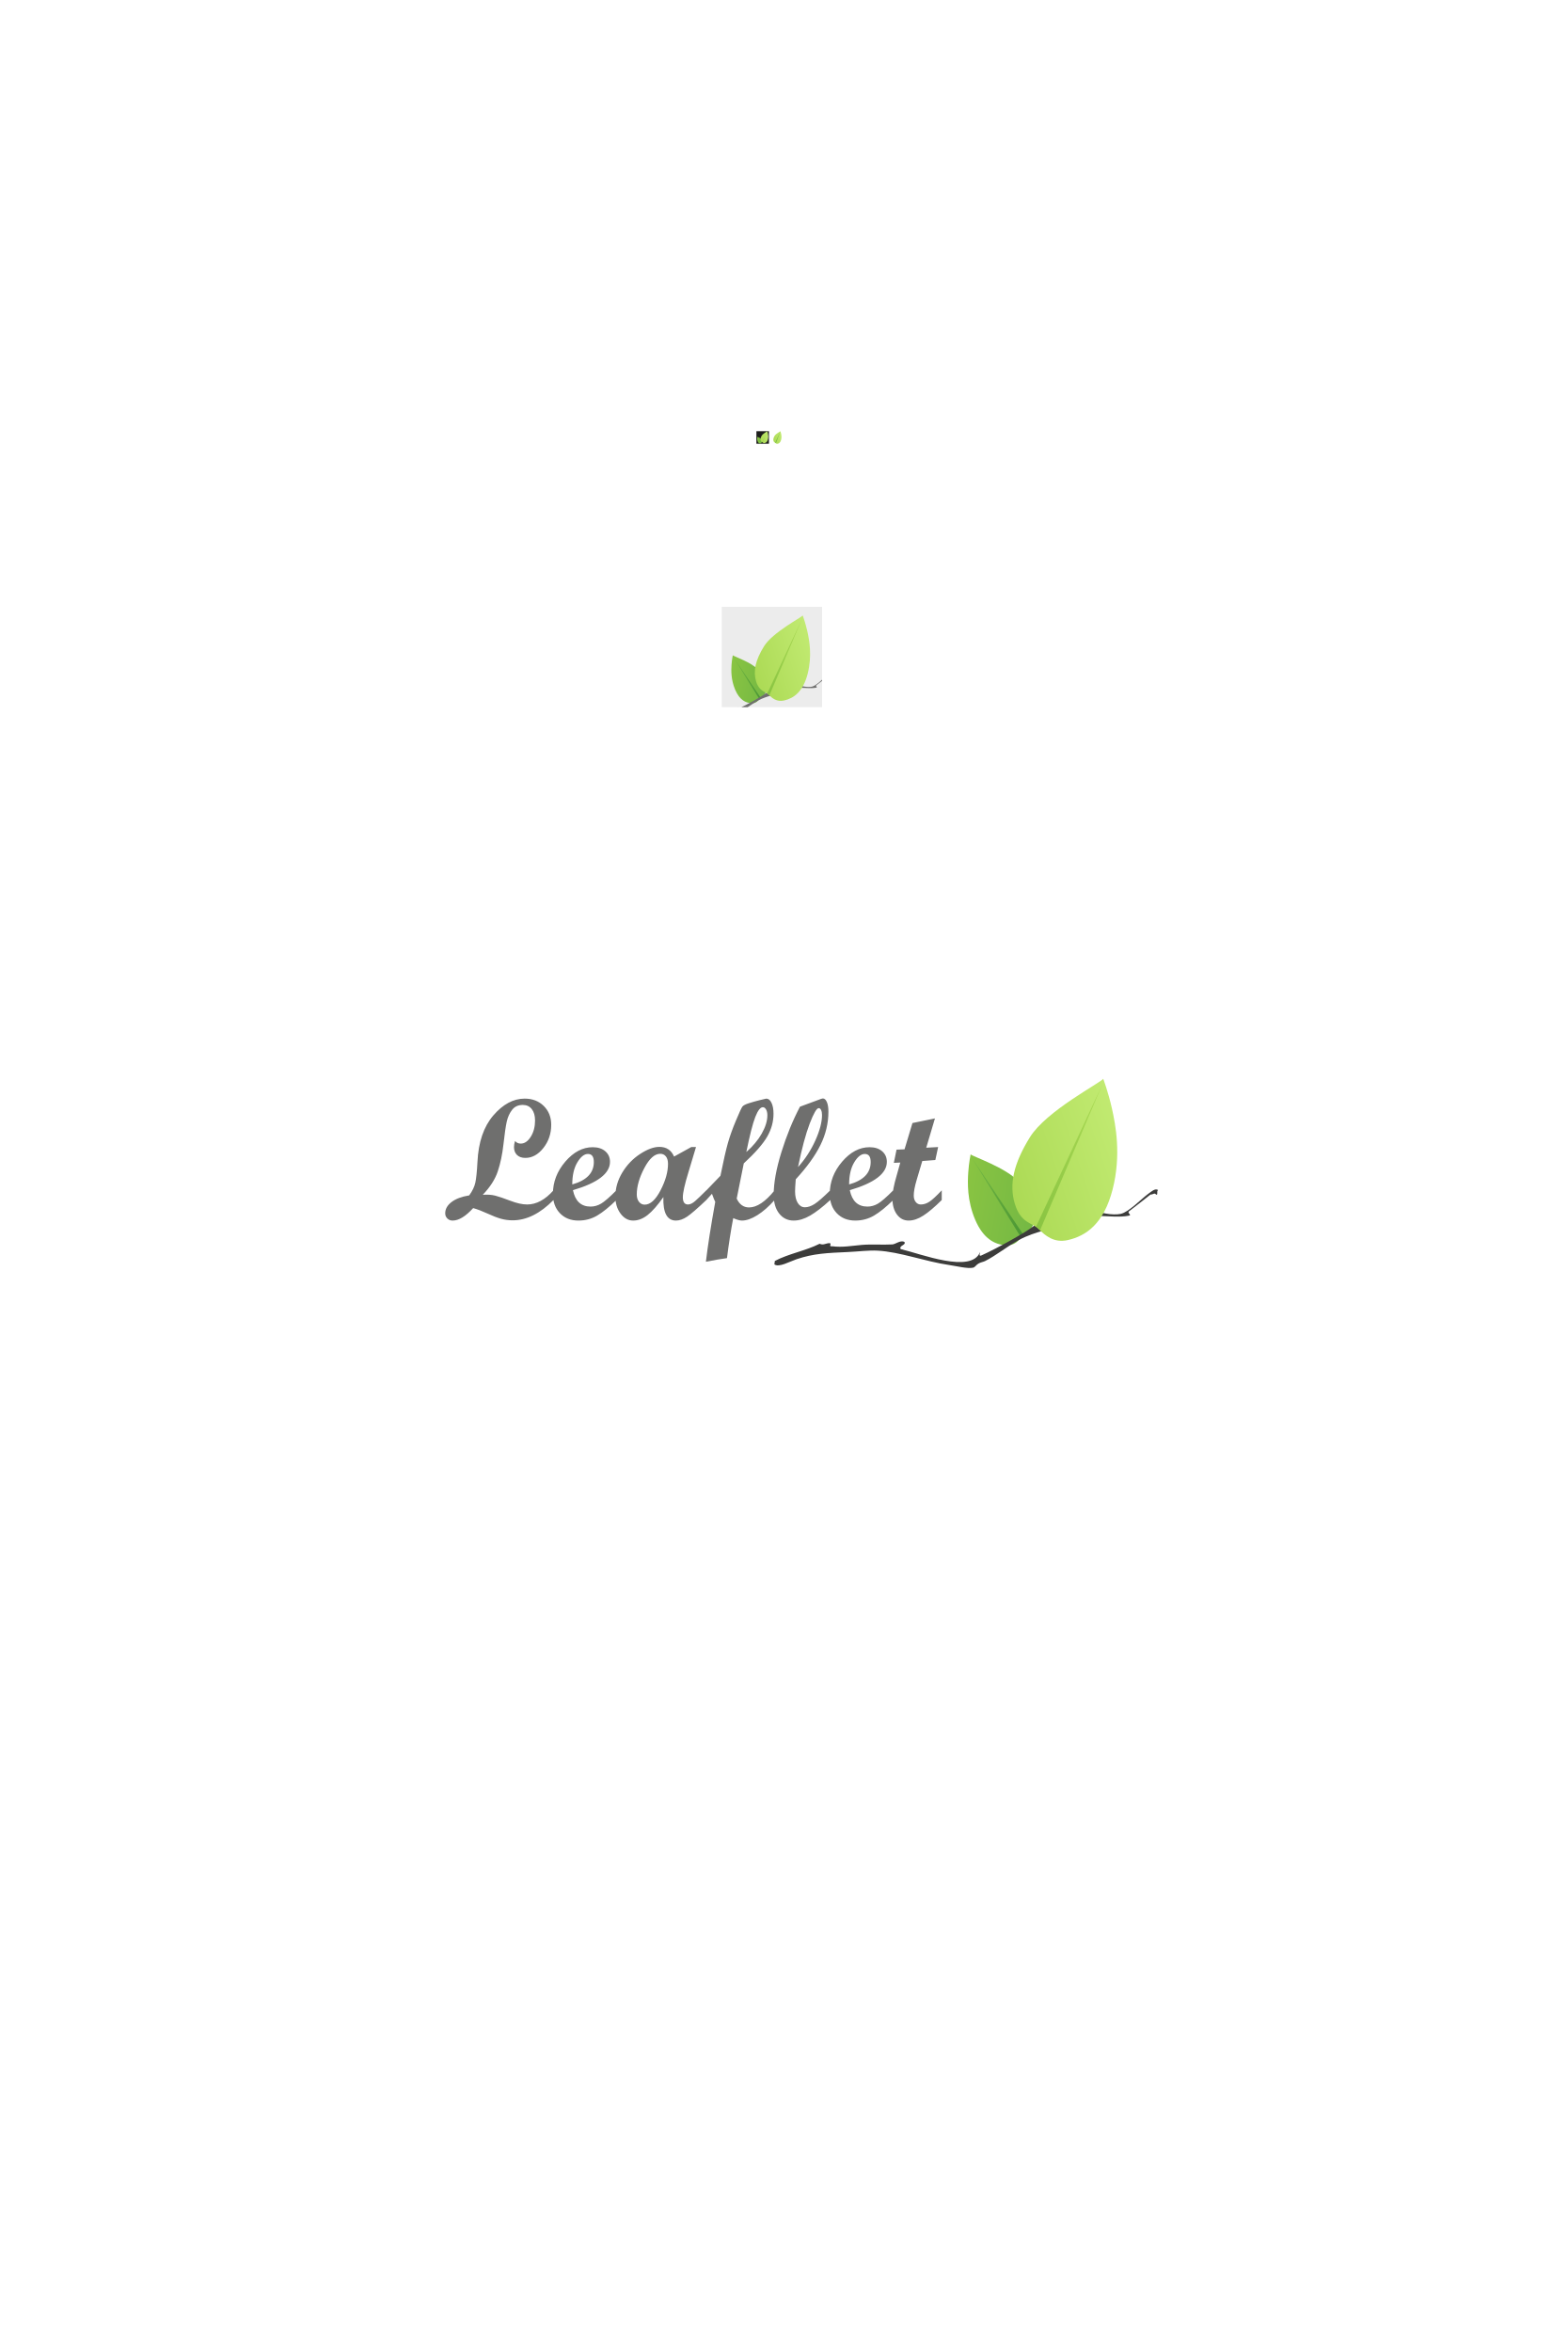
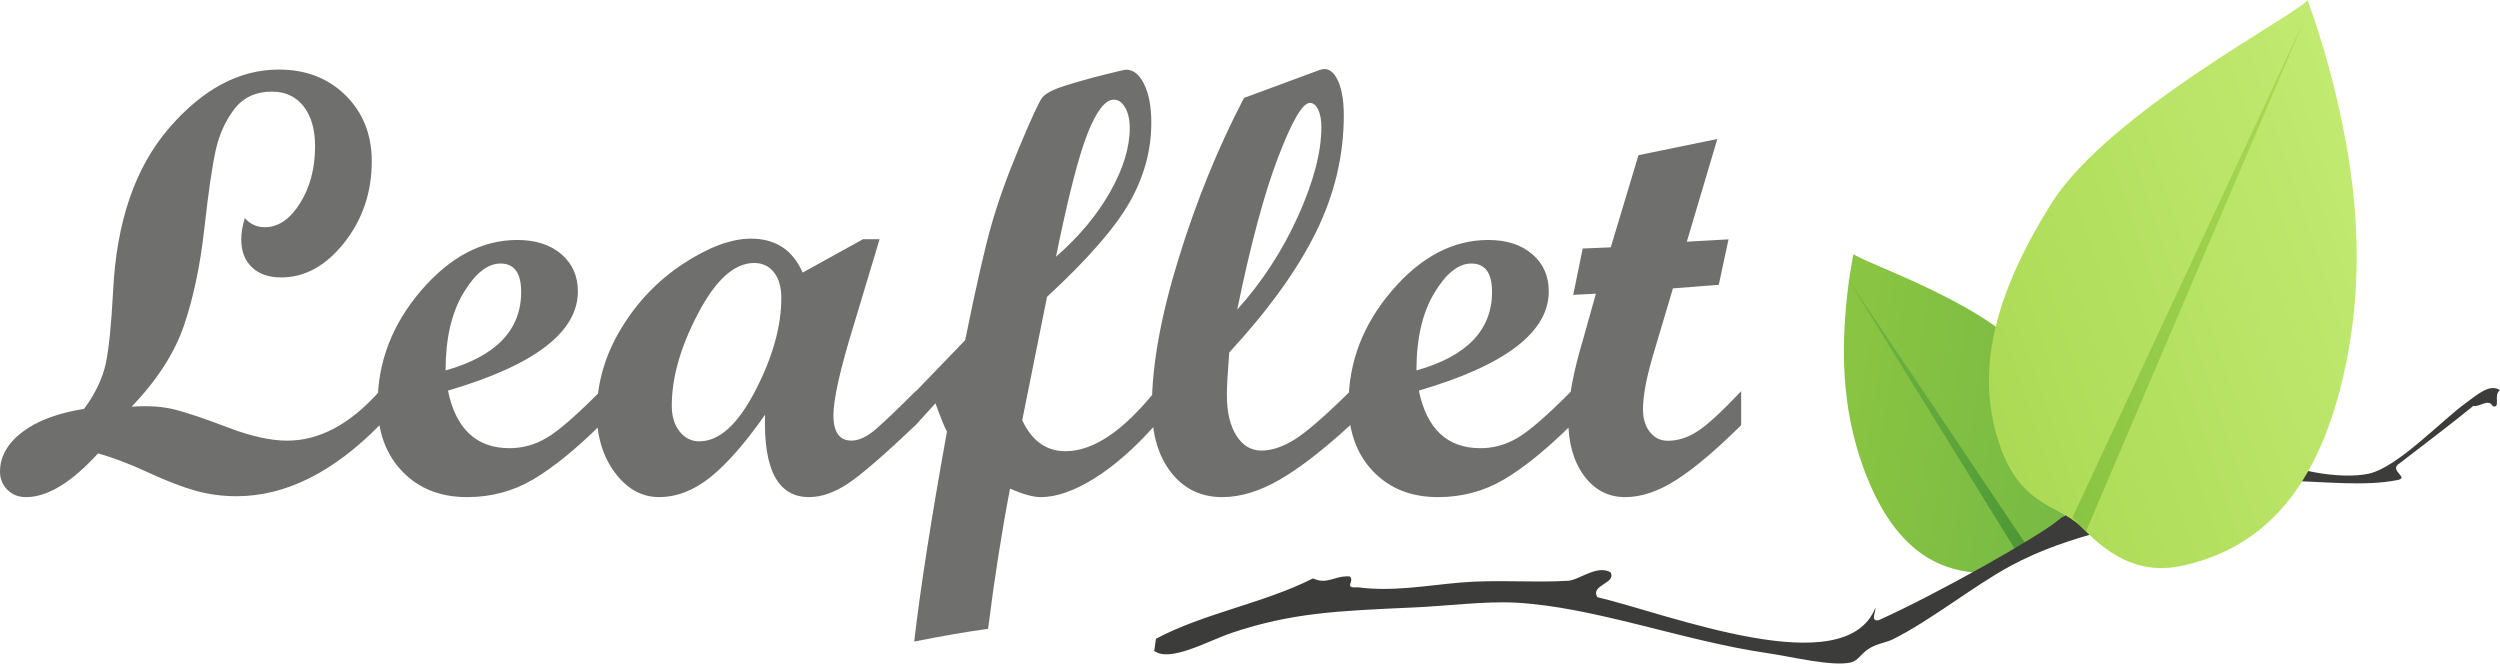
- <svg xmlns="http://www.w3.org/2000/svg" xmlns:xlink="http://www.w3.org/1999/xlink" width="2000" height="3000">
-   <rect x="920.813" y="774" fill="#ECECEC" width="128" height="128" />
-   <path d="M706.129 1530.633c-16.973 17.26-34.34 25.889-52.1 25.889-5.156 0-10.116-.664-14.878-1.988-4.764-1.324-10.564-3.561-17.402-6.713-6.84-3.15-12.874-5.441-18.101-6.875-9.668 10.6-18.406 15.898-26.211 15.898-2.723 0-4.979-.896-6.768-2.686-1.791-1.789-2.686-3.975-2.686-6.553 0-5.441 2.667-10.223 8.003-14.342 5.334-4.117 12.872-6.963 22.612-8.539 4.082-5.586 6.695-11.047 7.842-16.383 1.145-5.334 2.041-14.125 2.686-26.372 1.217-25.207 7.966-44.956 20.249-59.243 12.281-14.287 25.62-21.431 40.015-21.431 9.883 0 17.993 3.134 24.331 9.399 6.338 6.268 9.507 14.271 9.507 24.009 0 11.244-3.33 21.092-9.99 29.541-6.66 8.451-14.324 12.676-22.988 12.676-4.512 0-8.057-1.235-10.635-3.706s-3.867-5.854-3.867-10.151c0-2.219.43-4.797 1.289-7.734 1.934 2.221 4.367 3.33 7.305 3.33 4.869 0 9.131-2.9 12.783-8.701s5.479-12.711 5.479-20.732c0-6.158-1.396-11.011-4.186-14.556s-6.617-5.317-11.481-5.317c-5.868 0-10.428 2.113-13.683 6.338-3.254 4.227-5.525 9.275-6.813 15.148-1.289 5.873-2.662 15.363-4.119 28.469-1.457 13.105-3.892 24.726-7.303 34.858-3.413 10.133-9.787 20.068-19.125 29.807 6.086-.43 11.368-.07 15.845 1.074 4.475 1.146 10.885 3.313 19.229 6.498 8.342 3.188 15.522 4.781 21.538 4.781 11.744 0 22.951-6.016 33.623-18.047v12.354zm80.244 0c-9.096 8.953-17.26 15.559-24.492 19.818-7.234 4.26-15.219 6.393-23.955 6.393-9.74 0-17.601-3.115-23.579-9.346-5.98-6.23-8.97-14.43-8.97-24.6 0-15.182 5.264-28.914 15.791-41.197 10.527-12.281 22.199-18.423 35.02-18.423 6.66 0 11.994 1.719 16.006 5.156 4.01 3.438 6.016 7.949 6.016 13.535 0 14.824-15.756 26.856-47.266 36.094 2.863 13.965 10.348 20.947 22.451 20.947 4.727 0 9.238-1.271 13.535-3.814 4.297-2.541 10.777-8.18 19.443-16.918v12.355zm-56.289-19.873c18.332-5.156 27.5-14.68 27.5-28.575 0-6.875-2.508-10.313-7.52-10.313-4.727 0-9.238 3.599-13.535 10.796s-6.445 16.562-6.445 28.092zm171.016 19.873c-11.459 10.887-19.658 17.977-24.6 21.27s-9.668 4.941-14.18 4.941c-11.316 0-16.65-9.99-16.006-29.971-7.162 10.242-13.769 17.797-19.819 22.666-6.053 4.869-12.3 7.305-18.745 7.305-6.303 0-11.655-2.955-16.06-8.863s-6.606-13.158-6.606-21.752c0-10.742 2.954-20.982 8.862-30.723 5.908-9.738 13.481-17.617 22.72-23.633s17.402-9.023 24.492-9.023c8.951 0 15.217 4.119 18.799 12.354l21.956-12.139h6.027l-9.475 31.476c-4.881 15.828-7.321 26.679-7.321 32.551 0 6.157 2.182 9.235 6.549 9.235 2.792 0 5.87-1.486 9.233-4.459 3.363-2.971 8.088-7.5 14.173-13.588v12.353zm-78.633 5.908c7.16 0 13.911-6.105 20.249-18.316 6.338-12.209 9.507-23.471 9.507-33.784 0-4.01-.896-7.144-2.686-9.399-1.791-2.256-4.189-3.384-7.197-3.384-7.162 0-13.948 6.088-20.356 18.262-6.41 12.176-9.614 23.383-9.614 33.624 0 3.867.948 7 2.847 9.398 1.895 2.4 4.312 3.599 7.25 3.599zm165.752-5.908c-7.439 8.379-14.808 14.842-22.104 19.389-7.296 4.547-13.806 6.822-19.529 6.822-2.719 0-6.438-1.036-11.158-3.104-3.021 15.748-5.682 32.752-7.983 51.008-7.456 1.004-16.417 2.545-26.882 4.625 2.291-19.623 6.266-45.082 11.922-76.376-.789-1.359-2.186-4.798-4.189-10.313l-7.196 7.949h-2.471v-9.668l20.479-21.235c3.892-19.215 7.056-33.121 9.492-41.715 2.434-8.594 5.836-18.101 10.205-28.521 4.367-10.42 7.125-16.398 8.271-17.939 1.145-1.539 3.921-3.008 8.325-4.404s9.112-2.721 14.126-3.975c5.012-1.252 7.697-1.88 8.057-1.88 2.721 0 4.941 1.771 6.66 5.313s2.578 8.209 2.578 14.003c0 10.017-2.644 19.675-7.931 28.975-5.287 9.301-15.288 20.746-30.004 34.338l-9.028 44.896c3.501 7.51 8.756 11.264 15.762 11.264 10.007 0 20.874-7.268 32.598-21.807v12.355zm-36.077-61.228c8.373-7.305 14.938-15.164 19.699-23.579 4.76-8.416 7.14-16.169 7.14-23.26 0-3.008-.554-5.479-1.66-7.412-1.107-1.934-2.48-2.9-4.122-2.9-3.142 0-6.338 4.121-9.586 12.36-3.25 8.239-7.073 23.169-11.471 44.791zm107.083 61.228c-9.74 8.953-18.28 15.559-25.62 19.818-7.342 4.26-14.341 6.393-21.001 6.393-7.664 0-13.841-2.971-18.53-8.916-4.691-5.943-7.036-13.928-7.036-23.955 0-15.039 3.258-33.086 9.775-54.141 6.516-21.055 14.43-40.461 23.74-58.223l27.285-10.098c.859-.285 1.504-.43 1.934-.43 2.076 0 3.776 1.522 5.103 4.565 1.324 3.045 1.987 7.144 1.987 12.3 0 14.609-3.367 28.754-10.098 42.432-6.732 13.68-17.26 28.289-31.582 43.829-.574 7.449-.859 12.568-.859 15.361 0 6.23 1.145 11.172 3.438 14.824 2.291 3.652 5.334 5.479 9.131 5.479 3.867 0 7.984-1.396 12.354-4.189 4.367-2.793 11.027-8.594 19.98-17.402v12.353zm-41.143-42.003c9.094-10.111 16.471-21.442 22.129-33.994 5.656-12.55 8.486-23.342 8.486-32.379 0-2.654-.395-4.787-1.182-6.402-.789-1.613-1.791-2.42-3.008-2.42-2.65 0-6.499 6.598-11.548 19.794-5.048 13.196-10.008 31.665-14.877 55.401zm121.494 42.003c-9.096 8.953-17.26 15.559-24.492 19.818-7.234 4.26-15.219 6.393-23.955 6.393-9.74 0-17.601-3.115-23.579-9.346-5.98-6.23-8.97-14.43-8.97-24.6 0-15.182 5.264-28.914 15.791-41.197 10.527-12.281 22.199-18.423 35.02-18.423 6.66 0 11.994 1.719 16.006 5.156 4.01 3.438 6.016 7.949 6.016 13.535 0 14.824-15.756 26.856-47.266 36.094 2.863 13.965 10.348 20.947 22.451 20.947 4.727 0 9.238-1.271 13.535-3.814 4.297-2.541 10.777-8.18 19.443-16.918v12.355zm-56.289-19.873c18.332-5.156 27.5-14.68 27.5-28.575 0-6.875-2.508-10.313-7.52-10.313-4.727 0-9.238 3.599-13.535 10.796s-6.445 16.562-6.445 28.092zm118.164 19.873c-9.023 8.953-16.83 15.559-23.418 19.818-6.59 4.26-12.855 6.393-18.799 6.393-6.16 0-11.155-2.596-14.985-7.789-3.832-5.191-5.747-12.012-5.747-20.463 0-7.447 1.836-17.28 5.512-29.5l4.558-16.263-8.243.43 3.44-16.865 10.214-.43 10.086-33.516 28.696-5.89-11.103 37.364 15.17-.859-3.548 16.543-16.664 1.289-7.155 24.071c-2.487 8.363-3.729 15.02-3.729 19.964 0 3.368.843 6.109 2.527 8.225 1.686 2.114 3.854 3.171 6.509 3.171 3.658 0 7.28-1.164 10.865-3.492 3.585-2.326 8.857-7.178 15.814-14.555v12.354z" fill="#6F6F6E" />
-   <linearGradient id="a" gradientUnits="userSpaceOnUse" x1="1603.924" y1="1483.083" x2="1698.034" y2="1483.083" gradientTransform="matrix(.986 .168 -.168 .986 -102.747 -206.353)">
+ <svg xmlns="http://www.w3.org/2000/svg" width="909.493" height="241.328">
+   <path fill="#6f6f6e" d="M138.146 154.633c-16.973 17.26-34.34 25.89-52.1 25.89-5.156 0-10.116-.665-14.878-1.99-4.764-1.323-10.564-3.56-17.402-6.712-6.84-3.15-12.874-5.44-18.1-6.87-9.67 10.6-18.407 15.9-26.212 15.9-2.723 0-4.98-.89-6.768-2.68C.896 176.37 0 174.19 0 171.61c0-5.44 2.667-10.225 8.003-14.34 5.334-4.12 12.872-6.967 22.612-8.54 4.082-5.59 6.695-11.05 7.842-16.386 1.145-5.33 2.04-14.12 2.686-26.37 1.217-25.203 7.966-44.952 20.25-59.24 12.28-14.286 25.62-21.43 40.014-21.43 9.883 0 17.993 3.134 24.33 9.4 6.34 6.267 9.508 14.27 9.508 24.01 0 11.242-3.33 21.09-9.99 29.54s-14.324 12.675-22.988 12.675c-4.512 0-8.057-1.24-10.635-3.71-2.578-2.47-3.867-5.86-3.867-10.15 0-2.22.43-4.8 1.29-7.74 1.933 2.22 4.366 3.33 7.304 3.33 4.86 0 9.13-2.9 12.78-8.7 3.65-5.8 5.48-12.71 5.48-20.74 0-6.16-1.4-11.01-4.19-14.56-2.79-3.55-6.62-5.32-11.48-5.32-5.87 0-10.43 2.11-13.69 6.34s-5.53 9.272-6.82 15.15c-1.29 5.87-2.66 15.36-4.12 28.47-1.46 13.1-3.89 24.72-7.3 34.852-3.42 10.13-9.79 20.065-19.13 29.8 6.09-.43 11.37-.07 15.84 1.08 4.47 1.143 10.88 3.31 19.23 6.495 8.34 3.19 15.52 4.78 21.53 4.78 11.74 0 22.95-6.01 33.62-18.04v12.35zm80.244 0c-9.096 8.953-17.26 15.56-24.492 19.818-7.234 4.26-15.22 6.4-23.955 6.4-9.74 0-17.6-3.11-23.58-9.34-5.98-6.23-8.97-14.43-8.97-24.6 0-15.18 5.265-28.91 15.792-41.19 10.527-12.28 22.2-18.42 35.02-18.42 6.66 0 11.994 1.72 16.006 5.16 4.01 3.44 6.02 7.95 6.02 13.54 0 14.83-15.75 26.86-47.26 36.1 2.87 13.97 10.35 20.95 22.45 20.95 4.73 0 9.24-1.27 13.54-3.81 4.3-2.54 10.78-8.18 19.45-16.92v12.36zM162.1 134.76c18.333-5.156 27.5-14.68 27.5-28.575 0-6.875-2.507-10.313-7.52-10.313-4.726 0-9.237 3.6-13.534 10.796-4.297 7.197-6.445 16.562-6.445 28.092zm171.017 19.873c-11.46 10.887-19.658 17.977-24.6 21.27-4.942 3.293-9.668 4.94-14.18 4.94-11.316 0-16.65-9.99-16.006-29.97-7.16 10.242-13.76 17.797-19.81 22.666-6.05 4.86-12.3 7.3-18.74 7.3-6.3 0-11.65-2.96-16.06-8.87-4.4-5.91-6.6-13.16-6.6-21.75 0-10.75 2.96-20.99 8.87-30.73 5.91-9.74 13.48-17.62 22.72-23.64 9.24-6.02 17.4-9.03 24.49-9.03 8.95 0 15.22 4.12 18.8 12.35l21.96-12.14h6.03l-9.47 31.48c-4.88 15.83-7.32 26.68-7.32 32.55 0 6.15 2.18 9.23 6.55 9.23 2.79 0 5.87-1.49 9.23-4.46 3.36-2.97 8.09-7.5 14.17-13.59v12.36zm-78.633 5.908c7.16 0 13.91-6.1 20.25-18.31 6.337-12.21 9.506-23.47 9.506-33.78 0-4.01-.896-7.14-2.686-9.4-1.79-2.25-4.19-3.38-7.197-3.38-7.162 0-13.948 6.09-20.356 18.27-6.41 12.18-9.61 23.39-9.61 33.63 0 3.87.95 7 2.85 9.4 1.9 2.4 4.31 3.6 7.25 3.6zm165.752-5.9c-7.44 8.38-14.808 14.84-22.104 19.39-7.296 4.55-13.806 6.82-19.53 6.82-2.718 0-6.437-1.03-11.157-3.1-3.02 15.75-5.682 32.76-7.983 51.01-7.456 1.01-16.417 2.55-26.882 4.63 2.29-19.62 6.266-45.08 11.922-76.37-.79-1.36-2.186-4.79-4.19-10.31l-7.195 7.95h-2.47v-9.67l20.478-21.23c3.892-19.21 7.056-33.12 9.492-41.71 2.434-8.59 5.836-18.1 10.205-28.52 4.367-10.42 7.125-16.4 8.27-17.94 1.146-1.54 3.922-3.01 8.326-4.4 4.404-1.39 9.112-2.72 14.126-3.97 5.012-1.25 7.697-1.88 8.057-1.88 2.73 0 4.95 1.77 6.66 5.32 1.72 3.54 2.58 8.21 2.58 14.007 0 10.02-2.64 19.677-7.93 28.977s-15.29 20.74-30 34.334l-9.03 44.9c3.5 7.51 8.76 11.267 15.76 11.267 10.01 0 20.88-7.27 32.6-21.81v12.357zM384.16 93.41c8.372-7.305 14.937-15.164 19.698-23.58 4.76-8.415 7.14-16.168 7.14-23.26 0-3.007-.554-5.478-1.66-7.41-1.107-1.935-2.48-2.9-4.122-2.9-3.142 0-6.338 4.12-9.586 12.36-3.25 8.24-7.073 23.17-11.47 44.79zm107.082 61.23c-9.74 8.95-18.28 15.56-25.62 19.816-7.342 4.26-14.34 6.395-21 6.395-7.665 0-13.842-2.97-18.53-8.91-4.692-5.94-7.037-13.93-7.037-23.95 0-15.04 3.258-33.08 9.775-54.14 6.516-21.05 14.43-40.46 23.74-58.22l27.285-10.1c.86-.28 1.504-.43 1.934-.43 2.07 0 3.77 1.53 5.1 4.57 1.32 3.05 1.98 7.15 1.98 12.3 0 14.61-3.37 28.76-10.1 42.44-6.73 13.68-17.26 28.29-31.58 43.83-.58 7.45-.86 12.57-.86 15.36 0 6.23 1.14 11.17 3.44 14.83 2.29 3.65 5.33 5.48 9.13 5.48 3.87 0 7.98-1.4 12.35-4.19 4.36-2.79 11.02-8.59 19.98-17.4v12.356zM450.1 112.63c9.093-10.11 16.47-21.442 22.128-33.994 5.656-12.55 8.486-23.342 8.486-32.38 0-2.653-.395-4.786-1.182-6.4-.79-1.614-1.79-2.42-3.008-2.42-2.65 0-6.5 6.597-11.548 19.793-5.048 13.19-10.008 31.66-14.877 55.4zm121.493 42.003c-9.096 8.953-17.26 15.56-24.492 19.818-7.23 4.26-15.21 6.4-23.95 6.4-9.74 0-17.6-3.11-23.58-9.34-5.98-6.23-8.97-14.43-8.97-24.6 0-15.18 5.27-28.91 15.79-41.19 10.53-12.28 22.2-18.42 35.02-18.42 6.66 0 12 1.72 16.01 5.16 4.01 3.44 6.02 7.95 6.02 13.54 0 14.83-15.75 26.86-47.26 36.1 2.87 13.97 10.35 20.95 22.45 20.95 4.73 0 9.24-1.27 13.54-3.81 4.3-2.54 10.78-8.18 19.45-16.92v12.36zm-56.29-19.873c18.333-5.156 27.5-14.68 27.5-28.575 0-6.875-2.507-10.313-7.52-10.313-4.726 0-9.237 3.6-13.534 10.796-4.3 7.197-6.45 16.562-6.45 28.092zm118.165 19.873c-9.023 8.953-16.83 15.56-23.418 19.818-6.59 4.26-12.855 6.4-18.8 6.4-6.16 0-11.154-2.59-14.984-7.79-3.832-5.19-5.747-12.01-5.747-20.46 0-7.44 1.83-17.28 5.51-29.5l4.56-16.26-8.25.43 3.44-16.86 10.21-.43 10.08-33.52 28.69-5.89-11.1 37.36 15.17-.86-3.55 16.55-16.67 1.29-7.16 24.07c-2.49 8.37-3.73 15.02-3.73 19.97 0 3.37.84 6.11 2.52 8.23 1.682 2.12 3.85 3.17 6.51 3.17 3.653 0 7.28-1.16 10.86-3.49 3.59-2.32 8.86-7.18 15.82-14.55v12.35z" />
+   <linearGradient id="a" x1="1603.924" x2="1698.034" y1="1483.083" y2="1483.083" gradientUnits="userSpaceOnUse" gradientTransform="rotate(9.6 9049.018 -4722.716)">
    <stop offset="0" stop-color="#89C442" />
    <stop offset="1" stop-color="#74B844" />
  </linearGradient>
-   <path fill="url(#a)" d="M1238.301 1472.395c2.234 2.608 46.097 17.218 61.347 34.97 15.249 17.754 21.907 33.598 19.754 48.832-2.149 15.234-11.468 14.982-15.532 20.529-4.068 5.548-9.689 12.389-20.484 11.662-14.139-.949-28.721-8.015-39.248-32.541-10.528-24.527-9.721-47.567-8.88-60.35.842-12.781 3.043-23.102 3.043-23.102z" />
-   <linearGradient id="b" gradientUnits="userSpaceOnUse" x1="1606.047" y1="1478.166" x2="1687.254" y2="1478.166" gradientTransform="matrix(.986 .168 -.168 .986 -102.747 -206.353)">
+   <path fill="url(#a)" d="M674.318 92.395c2.234 2.608 46.097 17.218 61.347 34.97 15.25 17.754 21.907 33.598 19.754 48.832-2.15 15.234-11.47 14.982-15.54 20.53-4.07 5.547-9.69 12.388-20.49 11.66-14.14-.948-28.72-8.014-39.25-32.54-10.53-24.527-9.72-47.567-8.88-60.35.84-12.78 3.04-23.102 3.04-23.102z" />
+   <linearGradient id="b" x1="1606.047" x2="1687.254" y1="1478.166" y2="1478.166" gradientUnits="userSpaceOnUse" gradientTransform="rotate(9.6 1169.206 -709.023)">
    <stop offset="0" stop-color="#74B844" />
    <stop offset="1" stop-color="#4A9634" />
  </linearGradient>
-   <polygon fill="url(#b)" points="1239.667,1476.602 1305.357,1574.529 1302.329,1577.914" />
-   <path fill-rule="evenodd" clip-rule="evenodd" fill="#3C3C3B" d="M987.905 1612.713l.618-4.337c17.52-9.335 39.344-12.934 57.105-21.945 5.328 2.396 7.697-1.062 13.379-.747 2.063 1.861-2.593 4.344 2.975 3.963 12.655 1.676 24.973-.678 37.413-1.746 13.118-1.127 26.154.129 39.024-.631 4.116-.244 10.445-5.931 15.484-3.102 2.28 4.126-7.433 4.485-4.827 9.045 25.759 6.053 90.194 31.682 101.216 3.81.15 1.694-1.924 5.059 1.117 4.583 21.725-9.726 58.632-30.711 65.132-36.211 7.146-6.045 16.668-5.854 26-8 16.828-3.868 34.771-7.816 49.336-16.288 9.002 6.247 27.84 9.36 37.911 7.173 10.517-2.283 26.821-19.729 35.549-25.902 3.429-2.428 8.456-7.135 12.139-4.464-2.477 1.702.444 6.675-2.6 5.823-1.588-3.038-4.752.466-7.063-.121-8.787 7.207-17.921 13.959-26.875 20.945-4.18 2.561 4.035 5.223-.867 6.07-23.141 4.596-58.378-6.927-72.966 9.064-23.113 7.906-44.978 9.914-67.76 22.197-13.088 7.057-29.106 19.897-42.732 26.648-2.308 1.145-5.693 1.549-8.423 3.224-3.323 2.04-4.136 4.603-6.937 5.206-6.979 1.504-21.402-2.141-30.477-3.459-30.281-4.402-62.614-16.746-91.187-18.308-11.298-.618-24.639 1.171-37.413 1.745-27.151 1.222-44.135 1.87-65.905 9.188-8.9 2.995-22.593 10.932-28.366 6.577z" />
-   <linearGradient id="c" gradientUnits="userSpaceOnUse" x1="1280.966" y1="1562.831" x2="1438.704" y2="1562.831" gradientTransform="matrix(-.948 .318 .318 .948 2154.282 -427.134)">
+   <path fill="url(#b)" d="M1239.667 1476.602l65.69 97.927-3.028 3.38" transform="translate(-567.983 -1376)" />
+   <path fill="#3c3c3b" fill-rule="evenodd" d="M419.922 236.713l.618-4.337c17.52-9.335 39.344-12.934 57.105-21.945 5.328 2.4 7.697-1.06 13.38-.74 2.062 1.86-2.594 4.35 2.974 3.97 12.65 1.68 24.97-.68 37.41-1.74 13.12-1.12 26.15.13 39.02-.63 4.11-.24 10.44-5.93 15.48-3.1 2.28 4.13-7.44 4.49-4.83 9.05 25.76 6.06 90.19 31.68 101.21 3.81.15 1.7-1.93 5.06 1.11 4.59 21.72-9.72 58.63-30.71 65.13-36.21 7.14-6.04 16.66-5.85 26-8 16.82-3.87 34.77-7.81 49.33-16.29 9 6.25 27.84 9.36 37.91 7.18 10.51-2.28 26.82-19.73 35.55-25.9 3.43-2.42 8.45-7.13 12.14-4.46-2.48 1.7.44 6.68-2.6 5.82-1.59-3.04-4.76.47-7.07-.12-8.79 7.21-17.92 13.96-26.88 20.94-4.18 2.57 4.03 5.23-.87 6.07-23.14 4.6-58.38-6.92-72.968 9.07-23.115 7.91-44.98 9.92-67.76 22.2-13.09 7.06-29.108 19.9-42.734 26.65-2.31 1.15-5.693 1.55-8.423 3.23-3.32 2.04-4.136 4.6-6.937 5.204-6.98 1.503-21.4-2.14-30.48-3.46-30.28-4.4-62.61-16.746-91.184-18.31-11.3-.62-24.64 1.17-37.412 1.744-27.15 1.226-44.13 1.87-65.9 9.19-8.9 2.997-22.59 10.93-28.364 6.58z" clip-rule="evenodd" />
+   <linearGradient id="c" x1="1280.966" x2="1438.704" y1="1562.831" y2="1562.831" gradientUnits="userSpaceOnUse" gradientTransform="rotate(161.46 940.413 -772.15)">
    <stop offset="0" stop-color="#C1EA71" />
    <stop offset="1" stop-color="#ACDA55" />
  </linearGradient>
-   <path fill="url(#c)" d="M1407.444 1376c-3.051 4.944-72.601 40.807-93.476 74.472-20.873 33.665-26.828 60.172-19.26 85.089 7.566 24.915 22.03 23.793 30.275 32.009 8.246 8.219 19.432 18.193 37.299 14.166 23.396-5.275 45.941-20.891 57.156-64.65 11.214-43.762 3.86-82.083-.879-103.242-4.739-21.157-11.115-37.844-11.115-37.844z" />
-   <linearGradient id="d" gradientUnits="userSpaceOnUse" x1="1284.556" y1="1554.398" x2="1422.002" y2="1554.398" gradientTransform="matrix(-.948 .318 .318 .948 2154.282 -427.134)">
+   <path fill="url(#c)" d="M839.46 0c-3.05 4.944-72.6 40.807-93.475 74.472-20.873 33.665-26.828 60.172-19.26 85.09 7.566 24.914 22.03 23.792 30.275 32.008 8.246 8.22 19.432 18.193 37.3 14.166 23.395-5.275 45.94-20.89 57.155-64.65 11.214-43.762 3.86-82.083-.88-103.242C845.838 16.687 839.462 0 839.462 0z" />
+   <linearGradient id="d" x1="1284.556" x2="1422.002" y1="1554.398" y2="1554.398" gradientUnits="userSpaceOnUse" gradientTransform="rotate(161.46 1112.102 -37.725)">
    <stop offset="0" stop-color="#ACDA55" />
    <stop offset="1" stop-color="#89C442" />
  </linearGradient>
-   <polygon fill="url(#d)" points="1406.26,1383.391 1321.922,1564.283 1326.873,1569.254" />
-   <rect x="965" y="550" fill="#1D1D1B" width="16" height="16" />
-   <linearGradient id="e" gradientUnits="userSpaceOnUse" x1="1182.112" y1="576.99" x2="1189.046" y2="576.99" gradientTransform="matrix(.986 .168 -.168 .986 -102.747 -206.353)">
-     <stop offset="0" stop-color="#89C442" />
-     <stop offset="1" stop-color="#74B844" />
-   </linearGradient>
-   <path fill="url(#e)" d="M966.313 557.154c.165.193 3.396 1.269 4.52 2.577 1.124 1.308 1.614 2.476 1.456 3.598-.158 1.122-.845 1.104-1.145 1.513-.299.409-.713.913-1.509.859-1.042-.07-2.116-.591-2.892-2.397-.776-1.808-.716-3.505-.654-4.446.062-.944.224-1.704.224-1.704z" />
-   <linearGradient id="f" gradientUnits="userSpaceOnUse" x1="1182.27" y1="576.628" x2="1188.252" y2="576.628" gradientTransform="matrix(.986 .168 -.168 .986 -102.747 -206.353)">
-     <stop offset="0" stop-color="#74B844" />
-     <stop offset="1" stop-color="#4A9634" />
-   </linearGradient>
-   <polygon fill="url(#f)" points="966.414,557.464 971.253,564.679 971.03,564.928" />
-   <linearGradient id="g" gradientUnits="userSpaceOnUse" x1="1425.042" y1="559.62" x2="1436.663" y2="559.62" gradientTransform="matrix(-.948 .318 .318 .948 2154.282 -427.134)">
-     <stop offset="0" stop-color="#C1EA71" />
-     <stop offset="1" stop-color="#ACDA55" />
-   </linearGradient>
-   <path fill="url(#g)" d="M978.774 550.052c-.225.365-5.349 3.006-6.887 5.487-1.538 2.48-1.977 4.433-1.419 6.269.557 1.836 1.624 1.753 2.23 2.358.607.605 1.432 1.341 2.748 1.043 1.724-.388 3.385-1.539 4.211-4.763s.285-6.047-.064-7.606c-.348-1.558-.819-2.788-.819-2.788z" />
-   <linearGradient id="h" gradientUnits="userSpaceOnUse" x1="1425.307" y1="558.999" x2="1435.433" y2="558.999" gradientTransform="matrix(-.948 .318 .318 .948 2154.282 -427.134)">
-     <stop offset="0" stop-color="#ACDA55" />
-     <stop offset="1" stop-color="#89C442" />
-   </linearGradient>
-   <polygon fill="url(#h)" points="978.688,550.597 972.474,563.924 972.839,564.29" />
-   <linearGradient id="i" gradientUnits="userSpaceOnUse" x1="1409.067" y1="565.301" x2="1421.354" y2="565.301" gradientTransform="matrix(-.948 .318 .318 .948 2154.282 -427.134)">
-     <stop offset="0" stop-color="#C1EA71" />
-     <stop offset="1" stop-color="#ACDA55" />
-   </linearGradient>
-   <path fill="url(#i)" d="M995.605 550c-.237.386-5.655 3.179-7.282 5.801-1.625 2.622-2.09 4.688-1.5 6.628.589 1.941 1.716 1.854 2.358 2.494s1.514 1.418 2.905 1.104c1.823-.411 3.579-1.627 4.453-5.037.874-3.409.301-6.394-.068-8.042-.368-1.648-.866-2.948-.866-2.948z" />
-   <linearGradient id="j" gradientUnits="userSpaceOnUse" x1="1418.784" y1="563.802" x2="1410.712" y2="565.448" gradientTransform="matrix(-.948 .318 .318 .948 2154.282 -427.134)">
-     <stop offset="0" stop-color="#74B844" />
-     <stop offset="1" stop-color="#74B844" />
-   </linearGradient>
-   <polygon fill="url(#j)" points="995.514,550.576 988.943,564.667 990,565" />
-   <defs>
-     <rect id="k" x="920.813" y="774" width="128" height="128" />
-   </defs>
-   <clipPath id="l">
-     <use xlink:href="#k" overflow="visible" />
-   </clipPath>
-   <g clip-path="url(#l)">
-     <linearGradient id="m" gradientUnits="userSpaceOnUse" x1="1197.898" y1="881.267" x2="1247.528" y2="881.267" gradientTransform="matrix(.986 .168 -.168 .986 -102.747 -206.353)">
-       <stop offset="0" stop-color="#89C442" />
-       <stop offset="1" stop-color="#74B844" />
-     </linearGradient>
-     <path fill="url(#m)" d="M934.865 835.836c1.178 1.375 24.31 9.081 32.353 18.443 8.042 9.363 11.553 17.718 10.417 25.752-1.134 8.034-6.048 7.902-8.191 10.827-2.146 2.926-5.11 6.534-10.803 6.15-7.456-.501-15.146-4.227-20.698-17.161-5.553-12.935-5.126-25.086-4.683-31.828.445-6.739 1.605-12.183 1.605-12.183z" />
-     <linearGradient id="n" gradientUnits="userSpaceOnUse" x1="1199.018" y1="878.674" x2="1241.845" y2="878.674" gradientTransform="matrix(.986 .168 -.168 .986 -102.747 -206.353)">
-       <stop offset="0" stop-color="#74B844" />
-       <stop offset="1" stop-color="#4A9634" />
-     </linearGradient>
-     <polygon fill="url(#n)" points="935.586,838.055 970.229,889.7 968.632,891.484" />
-     <path fill-rule="evenodd" clip-rule="evenodd" fill="#6F6F6E" d="M802.813 909.836l.326-2.287c9.24-4.923 20.75-6.82 30.116-11.573 2.81 1.264 4.059-.56 7.056-.394 1.088.982-1.367 2.292 1.569 2.091 6.674.883 13.17-.357 19.73-.921 6.918-.594 13.793.068 20.58-.332 2.171-.129 5.509-3.128 8.167-1.637 1.203 2.176-3.919 2.366-2.545 4.77 13.584 3.193 47.566 16.708 53.378 2.009.079.894-1.015 2.668.589 2.417 11.458-5.129 30.921-16.196 34.349-19.097 3.768-3.188 8.79-3.087 13.711-4.219 8.875-2.04 18.337-4.122 26.019-8.59 4.747 3.295 14.682 4.937 19.993 3.783 5.546-1.205 14.146-10.405 18.747-13.661 1.809-1.279 4.461-3.762 6.402-2.353-1.306.897.234 3.52-1.371 3.071-.838-1.603-2.506.246-3.725-.064-4.634 3.801-9.451 7.361-14.174 11.046-2.203 1.35 2.129 2.754-.457 3.201-12.203 2.424-30.787-3.652-38.48 4.78-12.188 4.169-23.719 5.229-35.734 11.707-6.902 3.722-15.35 10.494-22.536 14.054-1.217.604-3.003.817-4.442 1.7-1.752 1.076-2.181 2.427-3.658 2.747-3.681.792-11.287-1.13-16.073-1.825-15.969-2.322-33.021-8.831-48.089-9.655-5.958-.326-12.994.618-19.73.921-14.319.644-23.275.986-34.757 4.845-4.695 1.577-11.917 5.763-14.961 3.466z" />
-     <linearGradient id="o" gradientUnits="userSpaceOnUse" x1="1456.706" y1="837.86" x2="1539.894" y2="837.86" gradientTransform="matrix(-.948 .318 .318 .948 2154.282 -427.134)">
-       <stop offset="0" stop-color="#C1EA71" />
-       <stop offset="1" stop-color="#ACDA55" />
-     </linearGradient>
-     <path fill="url(#o)" d="M1024.066 785c-1.608 2.607-38.287 21.521-49.296 39.275-11.008 17.754-14.148 31.734-10.157 44.874 3.991 13.14 11.619 12.548 15.967 16.88 4.349 4.334 10.248 9.594 19.67 7.471 12.339-2.781 24.229-11.018 30.143-34.095 5.914-23.079 2.036-43.289-.463-54.447-2.5-11.158-5.864-19.958-5.864-19.958z" />
-     <linearGradient id="p" gradientUnits="userSpaceOnUse" x1="1458.601" y1="833.413" x2="1531.085" y2="833.413" gradientTransform="matrix(-.948 .318 .318 .948 2154.282 -427.134)">
-       <stop offset="0" stop-color="#ACDA55" />
-       <stop offset="1" stop-color="#89C442" />
-     </linearGradient>
-     <polygon fill="url(#p)" points="1023.441,788.898 978.965,884.296 981.576,886.918" />
-   </g>
+   <path fill="url(#d)" d="M1406.26 1383.39l-84.338 180.893 4.95 4.97" transform="translate(-567.983 -1376)" />
</svg>
